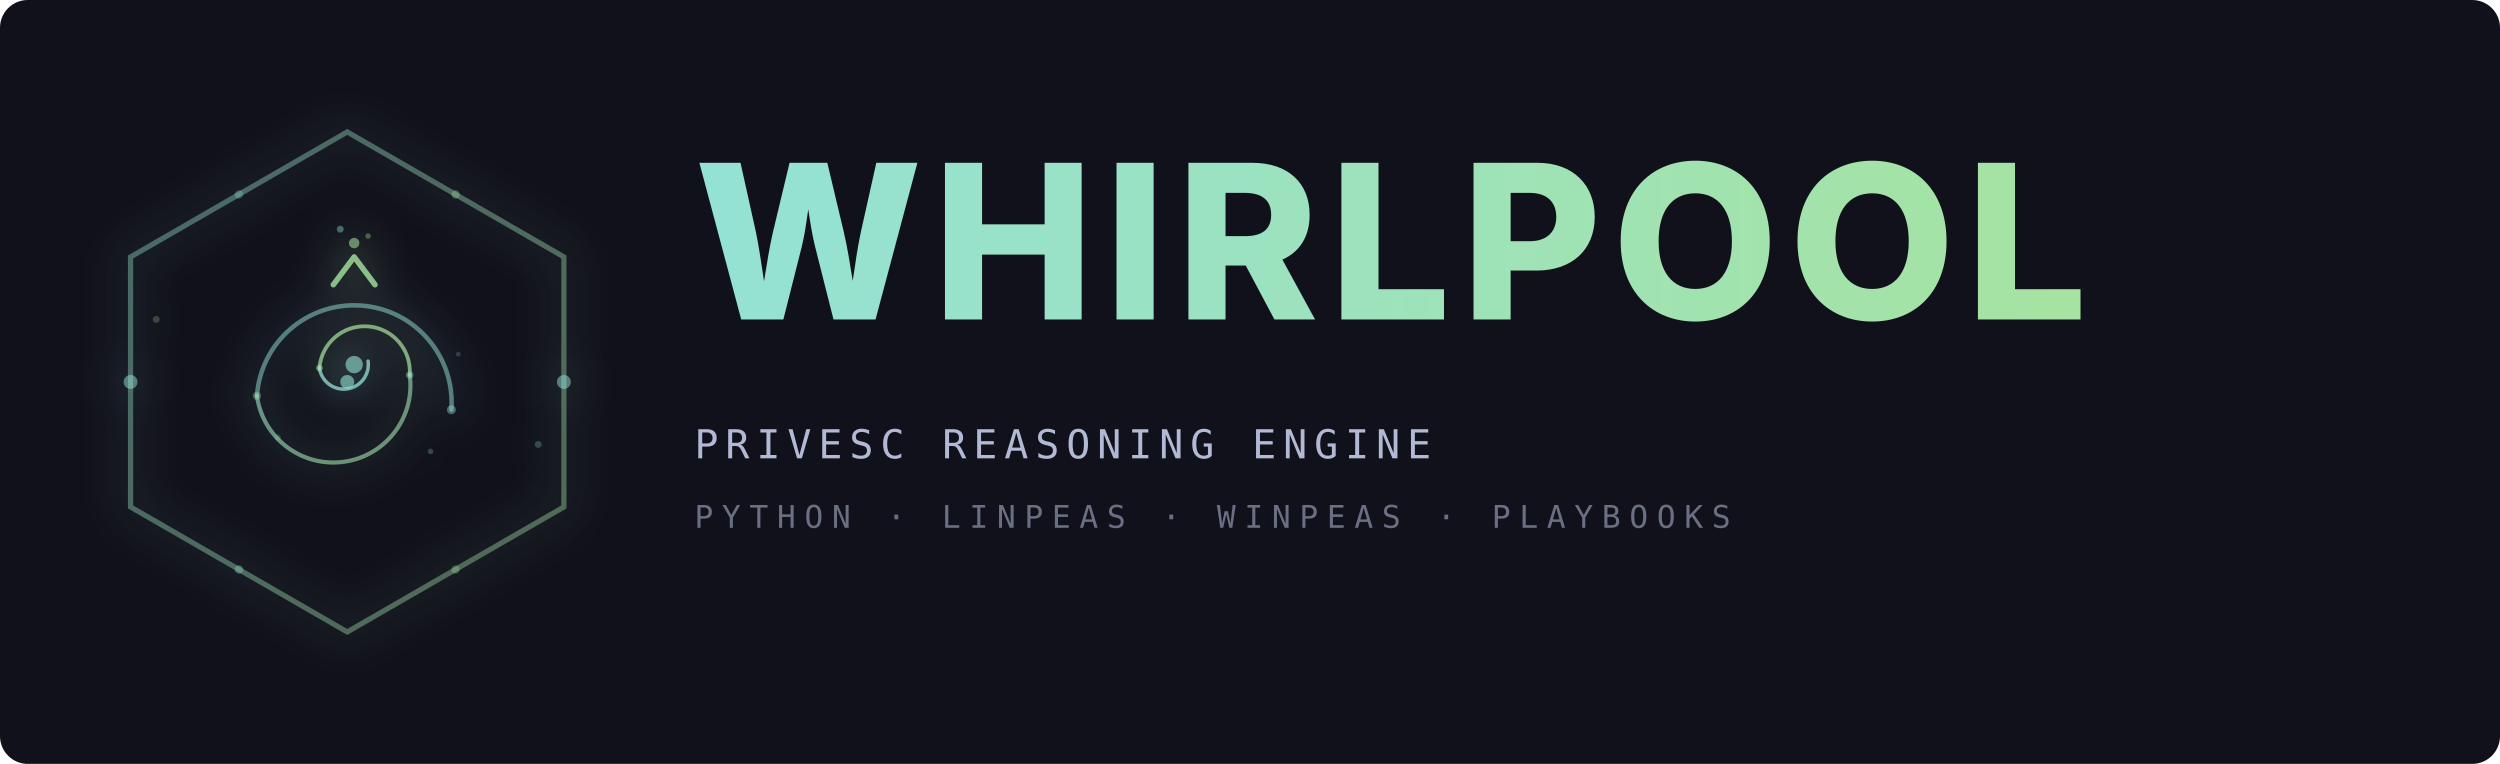
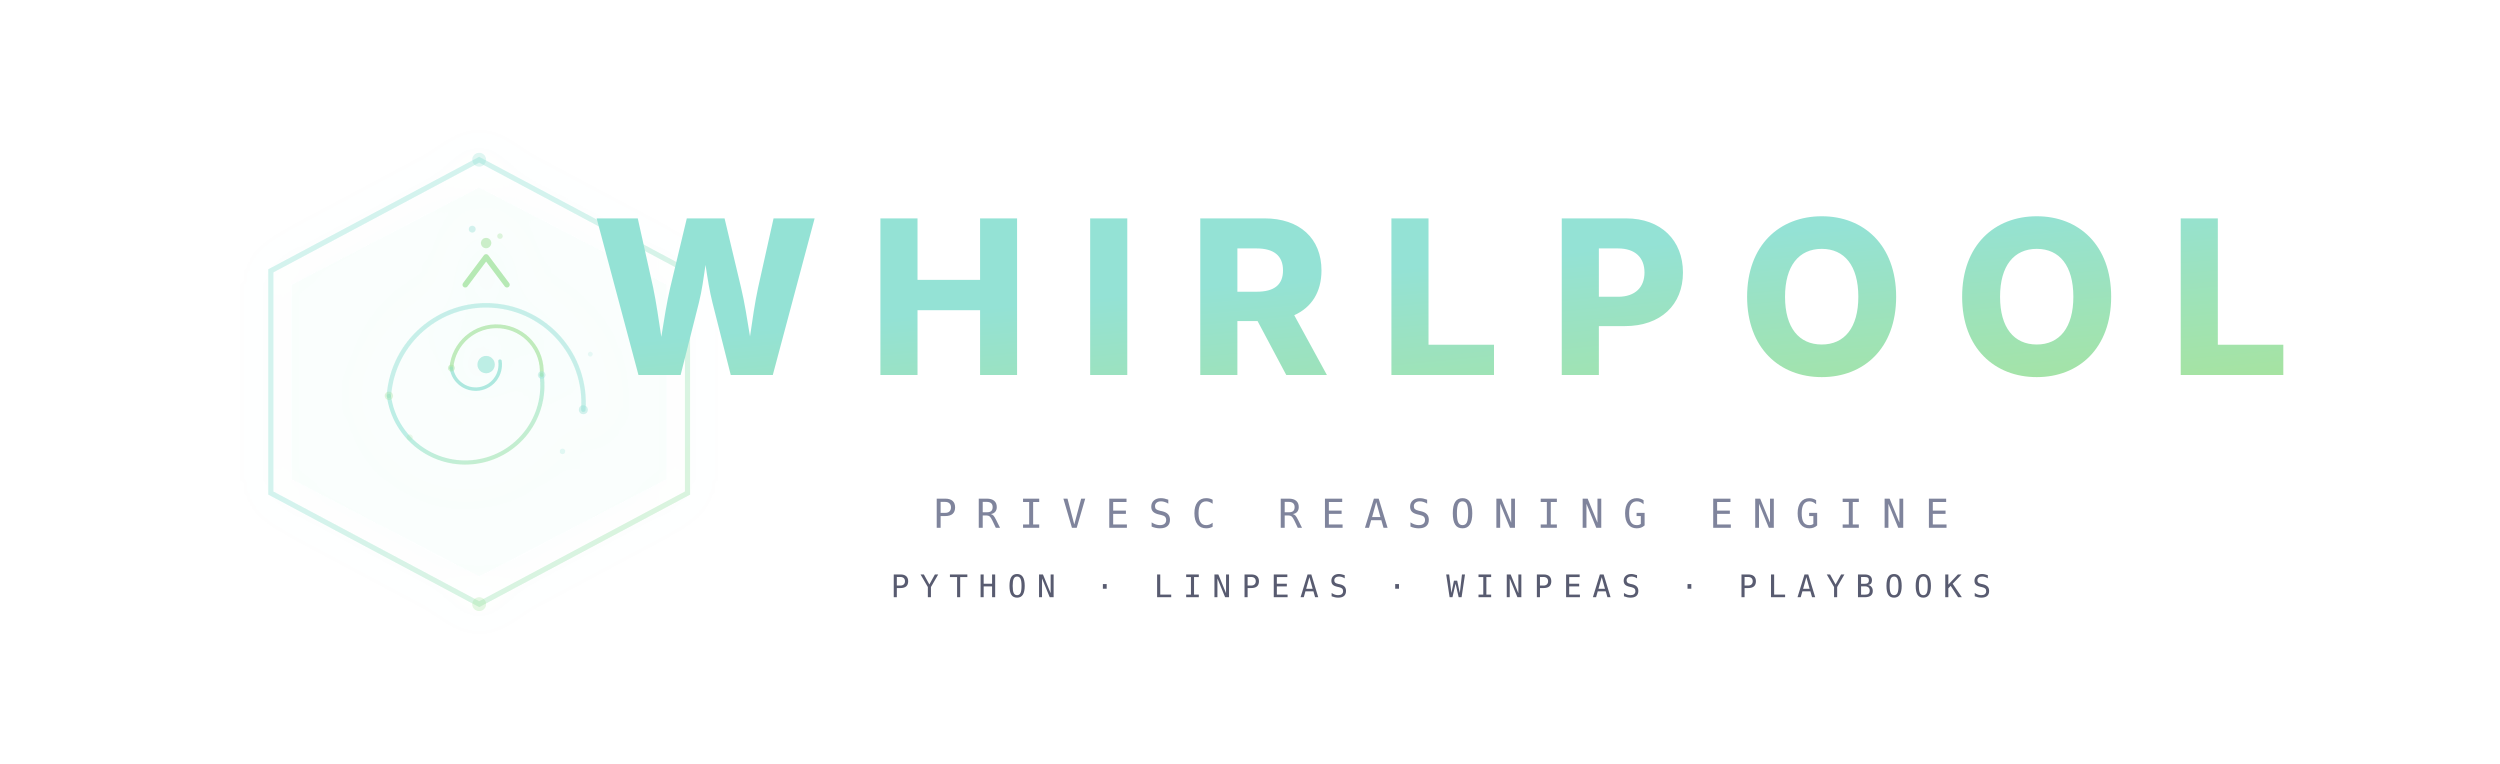
- <svg xmlns="http://www.w3.org/2000/svg" viewBox="0 0 720 220">
+ <svg xmlns="http://www.w3.org/2000/svg" viewBox="0 0 720 220" fill="none">
  <defs>
-     <linearGradient id="accentGrad" x1="0%" y1="0%" x2="100%" y2="100%">
+     <linearGradient id="g1" x1="0%" y1="0%" x2="100%" y2="100%">
      <stop offset="0%" stop-color="#94e2d5" />
+       <stop offset="40%" stop-color="#94e2d5" />
      <stop offset="100%" stop-color="#a6e3a1" />
    </linearGradient>
-     <linearGradient id="textGrad" x1="0%" y1="0%" x2="100%" y2="0%">
+     <linearGradient id="g2" x1="0%" y1="100%" x2="100%" y2="0%">
+       <stop offset="0%" stop-color="#a6e3a1" />
+       <stop offset="100%" stop-color="#94e2d5" />
+     </linearGradient>
+     <linearGradient id="g3" x1="0%" y1="0%" x2="0%" y2="100%">
      <stop offset="0%" stop-color="#94e2d5" />
+       <stop offset="50%" stop-color="#94e2d5" />
      <stop offset="100%" stop-color="#a6e3a1" />
    </linearGradient>
-     <filter id="glow">
-       <feGaussianBlur stdDeviation="3" result="blur" />
-       <feComposite in="SourceGraphic" in2="blur" operator="over" />
-     </filter>
-     <filter id="softGlow">
-       <feGaussianBlur stdDeviation="6" result="blur" />
-       <feMerge>
-         <feMergeNode in="blur" />
-         <feMergeNode in="SourceGraphic" />
-       </feMerge>
+     <filter id="softglow" x="-30%" y="-30%" width="160%" height="160%">
+       <feGaussianBlur in="SourceAlpha" stdDeviation="6" result="blur" />
+       <feFlood flood-color="#94e2d5" flood-opacity="0.15" result="color" />
+       <feComposite in="color" in2="blur" operator="in" result="shadow" />
+       <feComposite in="SourceGraphic" in2="shadow" operator="over" />
    </filter>
  </defs>
-   <rect width="720" height="220" fill="#11111b" rx="8" />
-   <g transform="translate(100, 110)" filter="url(#softGlow)">
-     <polygon points="0,-72 62.4,-36 62.4,36 0,72 -62.4,36 -62.4,-36" fill="none" stroke="url(#accentGrad)" stroke-width="1.5" opacity="0.4" />
-     <circle cx="0" cy="0" r="2" fill="#94e2d5" opacity="0.6" />
-     <circle cx="-62.4" cy="0" r="2" fill="#94e2d5" opacity="0.5" />
-     <circle cx="62.4" cy="0" r="2" fill="#94e2d5" opacity="0.5" />
-     <circle cx="31.2" cy="-54" r="1.2" fill="#a6e3a1" opacity="0.35" />
-     <circle cx="-31.2" cy="-54" r="1.2" fill="#94e2d5" opacity="0.3" />
-     <circle cx="31.2" cy="54" r="1.2" fill="#a6e3a1" opacity="0.3" />
-     <circle cx="-31.2" cy="54" r="1.2" fill="#94e2d5" opacity="0.35" />
-     <circle cx="-55" cy="-18" r="1" fill="#a6e3a1" opacity="0.25" />
-     <circle cx="55" cy="18" r="1" fill="#94e2d5" opacity="0.25" />
-     <path d="M 30,8 A 28,28 0 0,0 -26,4" fill="none" stroke="#94e2d5" stroke-width="1.3" stroke-linecap="round" opacity="0.5" />
-     <path d="M -26,4 A 20,20 0 0,0 18,-2" fill="none" stroke="url(#accentGrad)" stroke-width="1.2" stroke-linecap="round" opacity="0.6" />
-     <path d="M 18,-2 A 13,13 0 0,0 -8,-4" fill="none" stroke="#a6e3a1" stroke-width="1.1" stroke-linecap="round" opacity="0.7" />
-     <path d="M -8,-4 A 7,7 0 0,0 6,-6" fill="none" stroke="#94e2d5" stroke-width="1" stroke-linecap="round" opacity="0.75" />
-     <circle cx="2" cy="-5" r="2.5" fill="#94e2d5" opacity="0.6" />
-     <line x1="2" y1="-8" x2="2" y2="-36" stroke="url(#accentGrad)" stroke-width="1.8" stroke-linecap="round" opacity="0.8" />
-     <path d="M -4,-28 L 2,-36 L 8,-28" fill="none" stroke="#a6e3a1" stroke-width="1.6" stroke-linecap="round" stroke-linejoin="round" opacity="0.8" />
-     <circle cx="2" cy="-40" r="1.5" fill="#a6e3a1" opacity="0.55" />
-     <circle cx="-2" cy="-44" r="1" fill="#94e2d5" opacity="0.4" />
-     <circle cx="6" cy="-42" r="0.8" fill="#a6e3a1" opacity="0.35" />
-     <circle cx="30" cy="8" r="1.3" fill="#94e2d5" opacity="0.4" />
-     <circle cx="-26" cy="4" r="1.2" fill="#a6e3a1" opacity="0.35" />
-     <circle cx="18" cy="-2" r="1.1" fill="#94e2d5" opacity="0.4" />
-     <circle cx="-8" cy="-4" r="1" fill="#a6e3a1" opacity="0.45" />
-     <circle cx="24" cy="20" r="0.8" fill="#94e2d5" opacity="0.25" />
-     <circle cx="-20" cy="16" r="0.9" fill="#a6e3a1" opacity="0.2" />
-     <circle cx="32" cy="-8" r="0.7" fill="#94e2d5" opacity="0.2" />
+   <g transform="translate(58, 40)" filter="url(#softglow)">
+     <path d="M 80 6 L 140 38 L 140 102 L 80 134 L 20 102 L 20 38 Z" fill="none" stroke="url(#g1)" stroke-width="1.5" opacity="0.4" />
+     <path d="M 80 14 L 134 42 L 134 98 L 80 126 L 26 98 L 26 42 Z" fill="#94e2d5" opacity="0.04" />
+     <path d="M 110,78 A 28,28 0 0,0 54,74" fill="none" stroke="#94e2d5" stroke-width="1.3" stroke-linecap="round" opacity="0.5" />
+     <path d="M 54,74 A 20,20 0 0,0 98,68" fill="none" stroke="url(#g1)" stroke-width="1.2" stroke-linecap="round" opacity="0.6" />
+     <path d="M 98,68 A 13,13 0 0,0 72,66" fill="none" stroke="#a6e3a1" stroke-width="1.1" stroke-linecap="round" opacity="0.7" />
+     <path d="M 72,66 A 7,7 0 0,0 86,64" fill="none" stroke="#94e2d5" stroke-width="1" stroke-linecap="round" opacity="0.75" />
+     <circle cx="82" cy="65" r="2.5" fill="#94e2d5" opacity="0.6" />
+     <line x1="82" y1="62" x2="82" y2="34" stroke="url(#g1)" stroke-width="1.8" stroke-linecap="round" opacity="0.8" />
+     <path d="M 76,42 L 82,34 L 88,42" fill="none" stroke="#a6e3a1" stroke-width="1.6" stroke-linecap="round" stroke-linejoin="round" opacity="0.8" />
+     <circle cx="82" cy="30" r="1.5" fill="#a6e3a1" opacity="0.55" />
+     <circle cx="78" cy="26" r="1" fill="#94e2d5" opacity="0.4" />
+     <circle cx="86" cy="28" r="0.8" fill="#a6e3a1" opacity="0.35" />
+     <circle cx="110" cy="78" r="1.3" fill="#94e2d5" opacity="0.4" />
+     <circle cx="54" cy="74" r="1.2" fill="#a6e3a1" opacity="0.35" />
+     <circle cx="98" cy="68" r="1.1" fill="#94e2d5" opacity="0.4" />
+     <circle cx="72" cy="66" r="1" fill="#a6e3a1" opacity="0.45" />
+     <circle cx="104" cy="90" r="0.8" fill="#94e2d5" opacity="0.25" />
+     <circle cx="60" cy="86" r="0.9" fill="#a6e3a1" opacity="0.2" />
+     <circle cx="112" cy="62" r="0.7" fill="#94e2d5" opacity="0.2" />
+     <circle cx="80" cy="6" r="2" fill="#94e2d5" opacity="0.3" />
+     <circle cx="80" cy="134" r="2" fill="#a6e3a1" opacity="0.3" />
  </g>
-   <g transform="translate(200, 0)">
-     <text x="0" y="92" font-family="'Inter','Segoe UI','Helvetica Neue',Arial,sans-serif" font-size="62" font-weight="800" fill="url(#textGrad)" letter-spacing="3">WHIRLPOOL</text>
-     <line x1="0" y1="108" x2="400" y2="108" stroke="url(#accentGrad)" stroke-width="0.8" opacity="0.4" />
-     <text x="0" y="132" font-family="'JetBrains Mono','Fira Code','Cascadia Code',monospace" font-size="11.5" fill="#cdd6f4" letter-spacing="2" opacity="0.85">PRIVESC REASONING ENGINE</text>
-     <text x="0" y="152" font-family="'JetBrains Mono','Fira Code','Cascadia Code',monospace" font-size="9" fill="#a6adc8" letter-spacing="2.5" opacity="0.6">PYTHON · LINPEAS · WINPEAS · PLAYBOOKS</text>
-   </g>
+   <text x="415" y="108" font-family="'SF Pro Display', 'Inter', 'Segoe UI', 'Helvetica Neue', Arial, sans-serif" font-size="62" font-weight="800" letter-spacing="14" fill="url(#g1)" text-anchor="middle">WHIRLPOOL</text>
+   <line x1="280" y1="128" x2="550" y2="128" stroke="url(#g1)" stroke-width="0.8" opacity="0.25" />
+   <text x="415" y="152" font-family="'SF Mono', 'JetBrains Mono', 'Fira Code', 'Cascadia Code', monospace" font-size="11.5" font-weight="400" letter-spacing="5.5" fill="#7f849c" text-anchor="middle">PRIVESC REASONING ENGINE</text>
+   <text x="415" y="172" font-family="'SF Mono', 'JetBrains Mono', 'Fira Code', monospace" font-size="9" font-weight="400" letter-spacing="3" fill="#585b70" text-anchor="middle">PYTHON  ·  LINPEAS  ·  WINPEAS  ·  PLAYBOOKS</text>
</svg>
